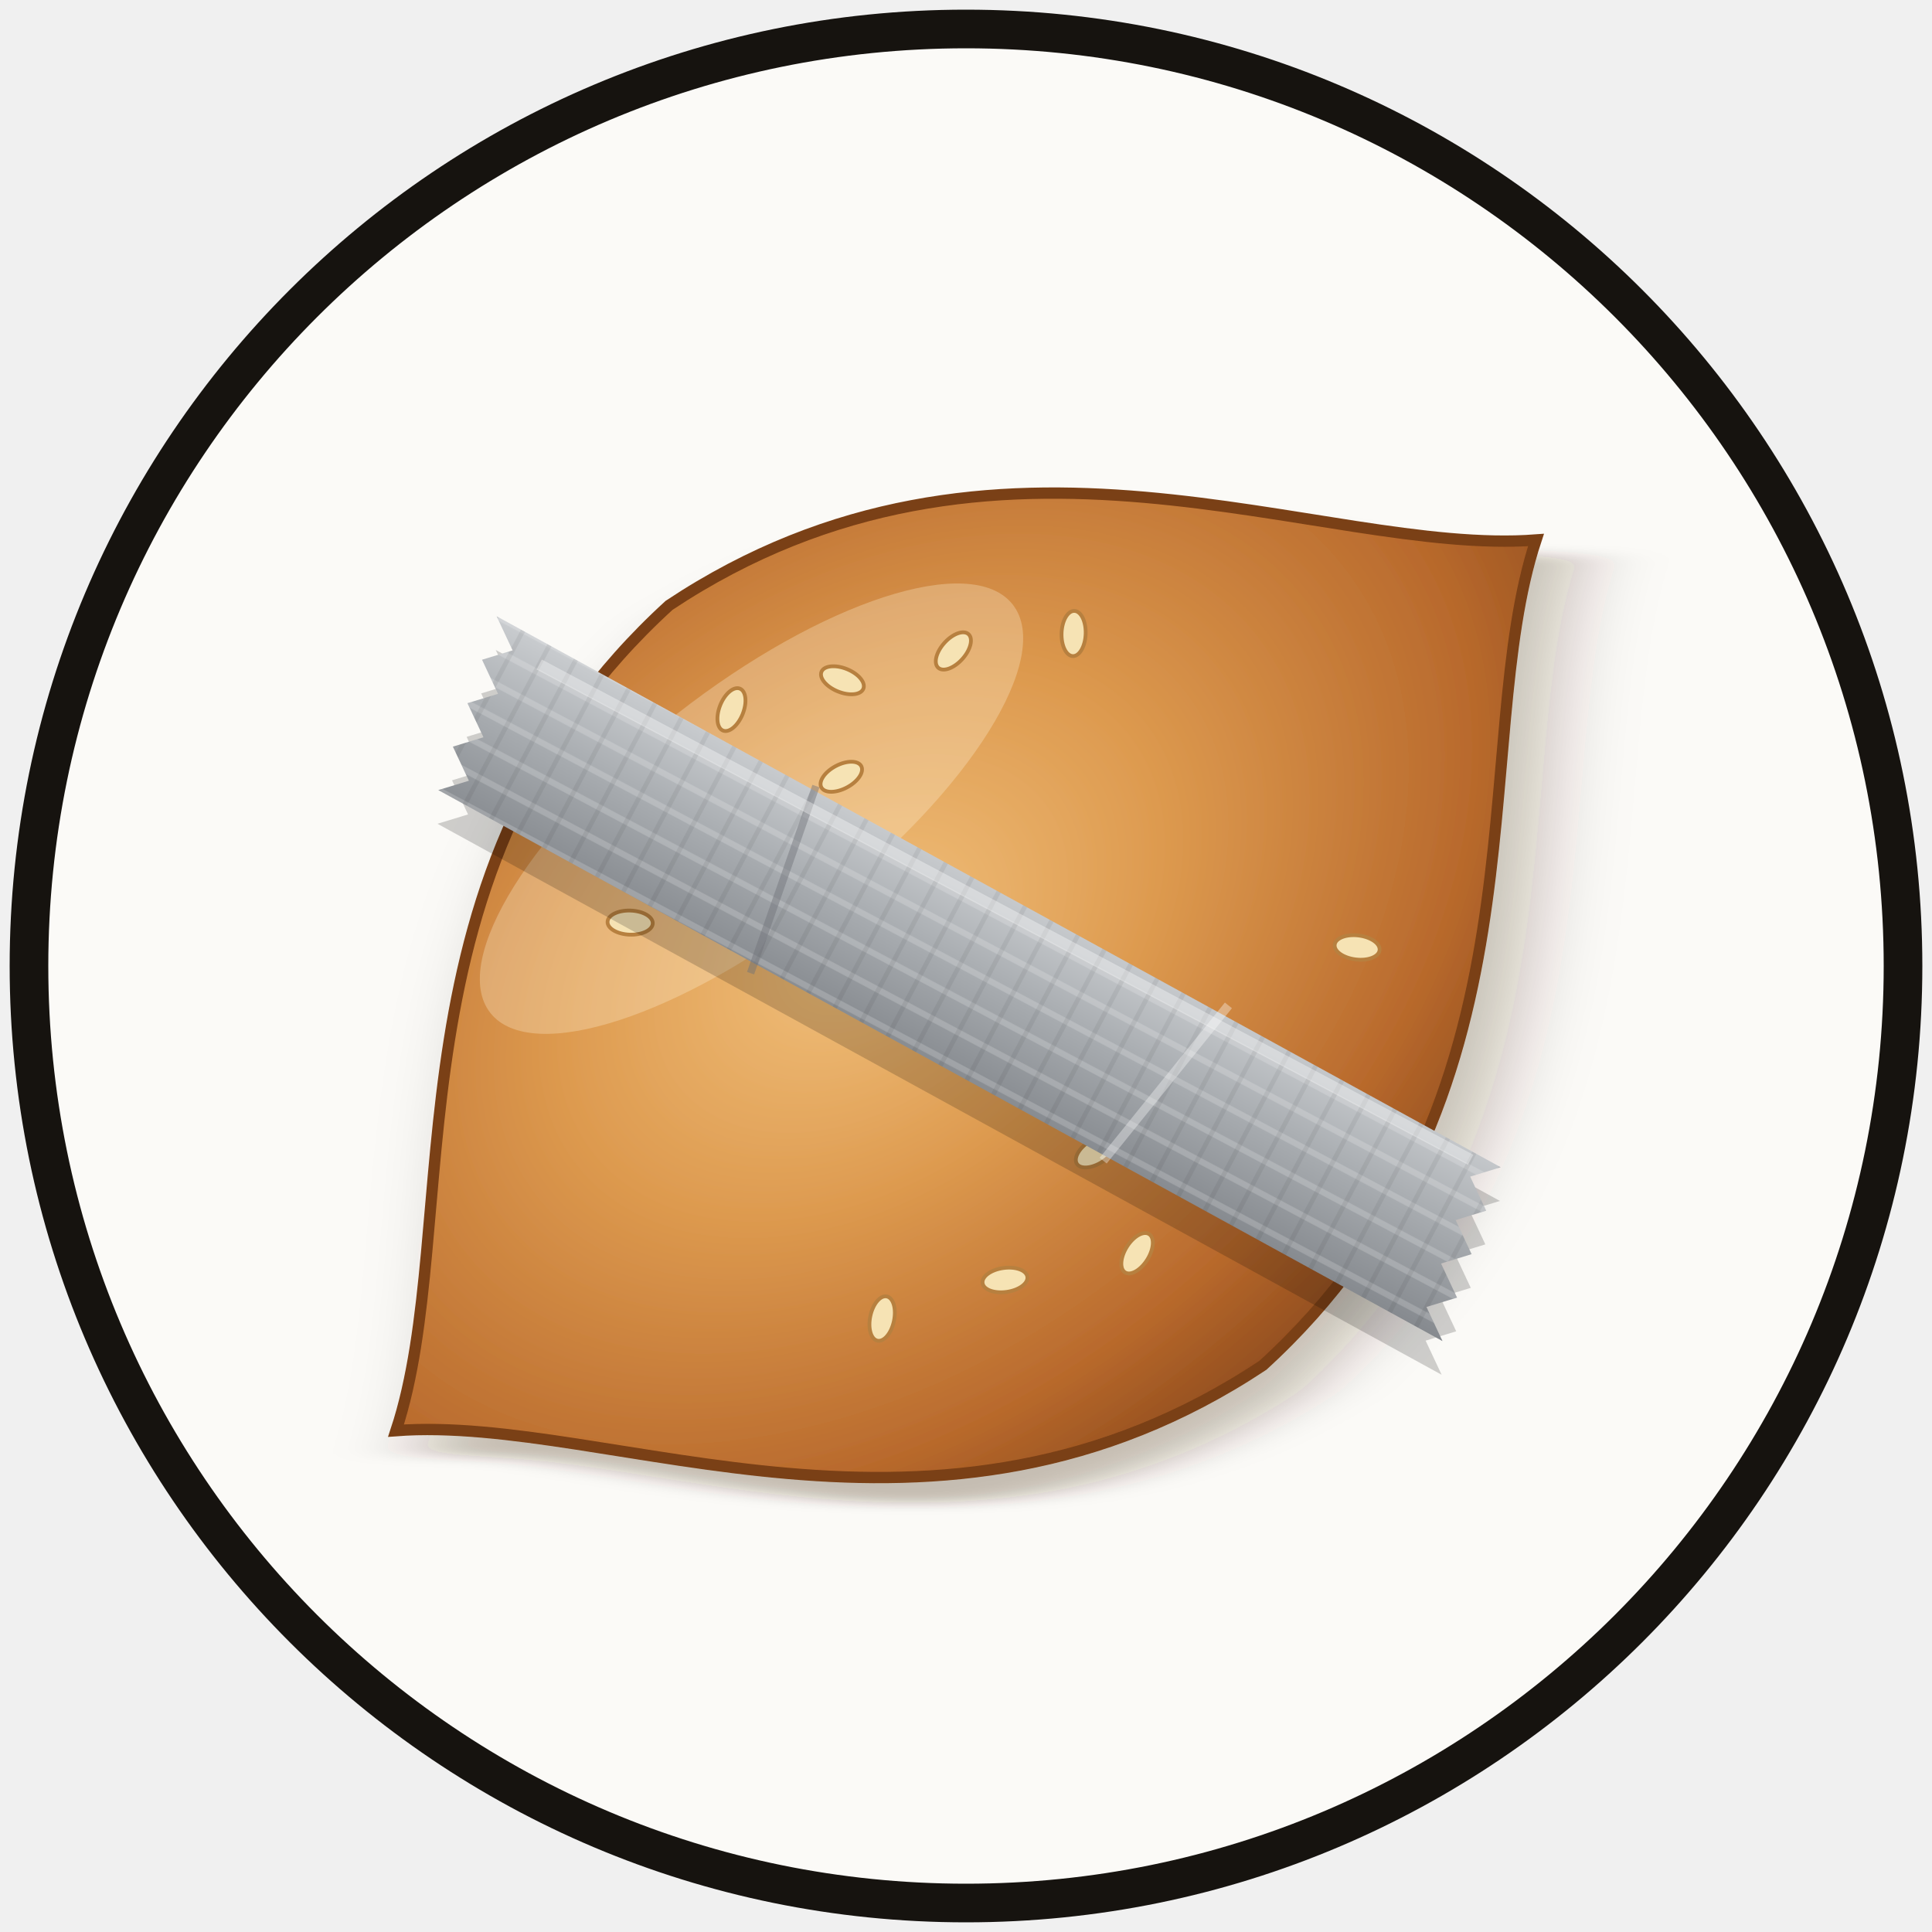
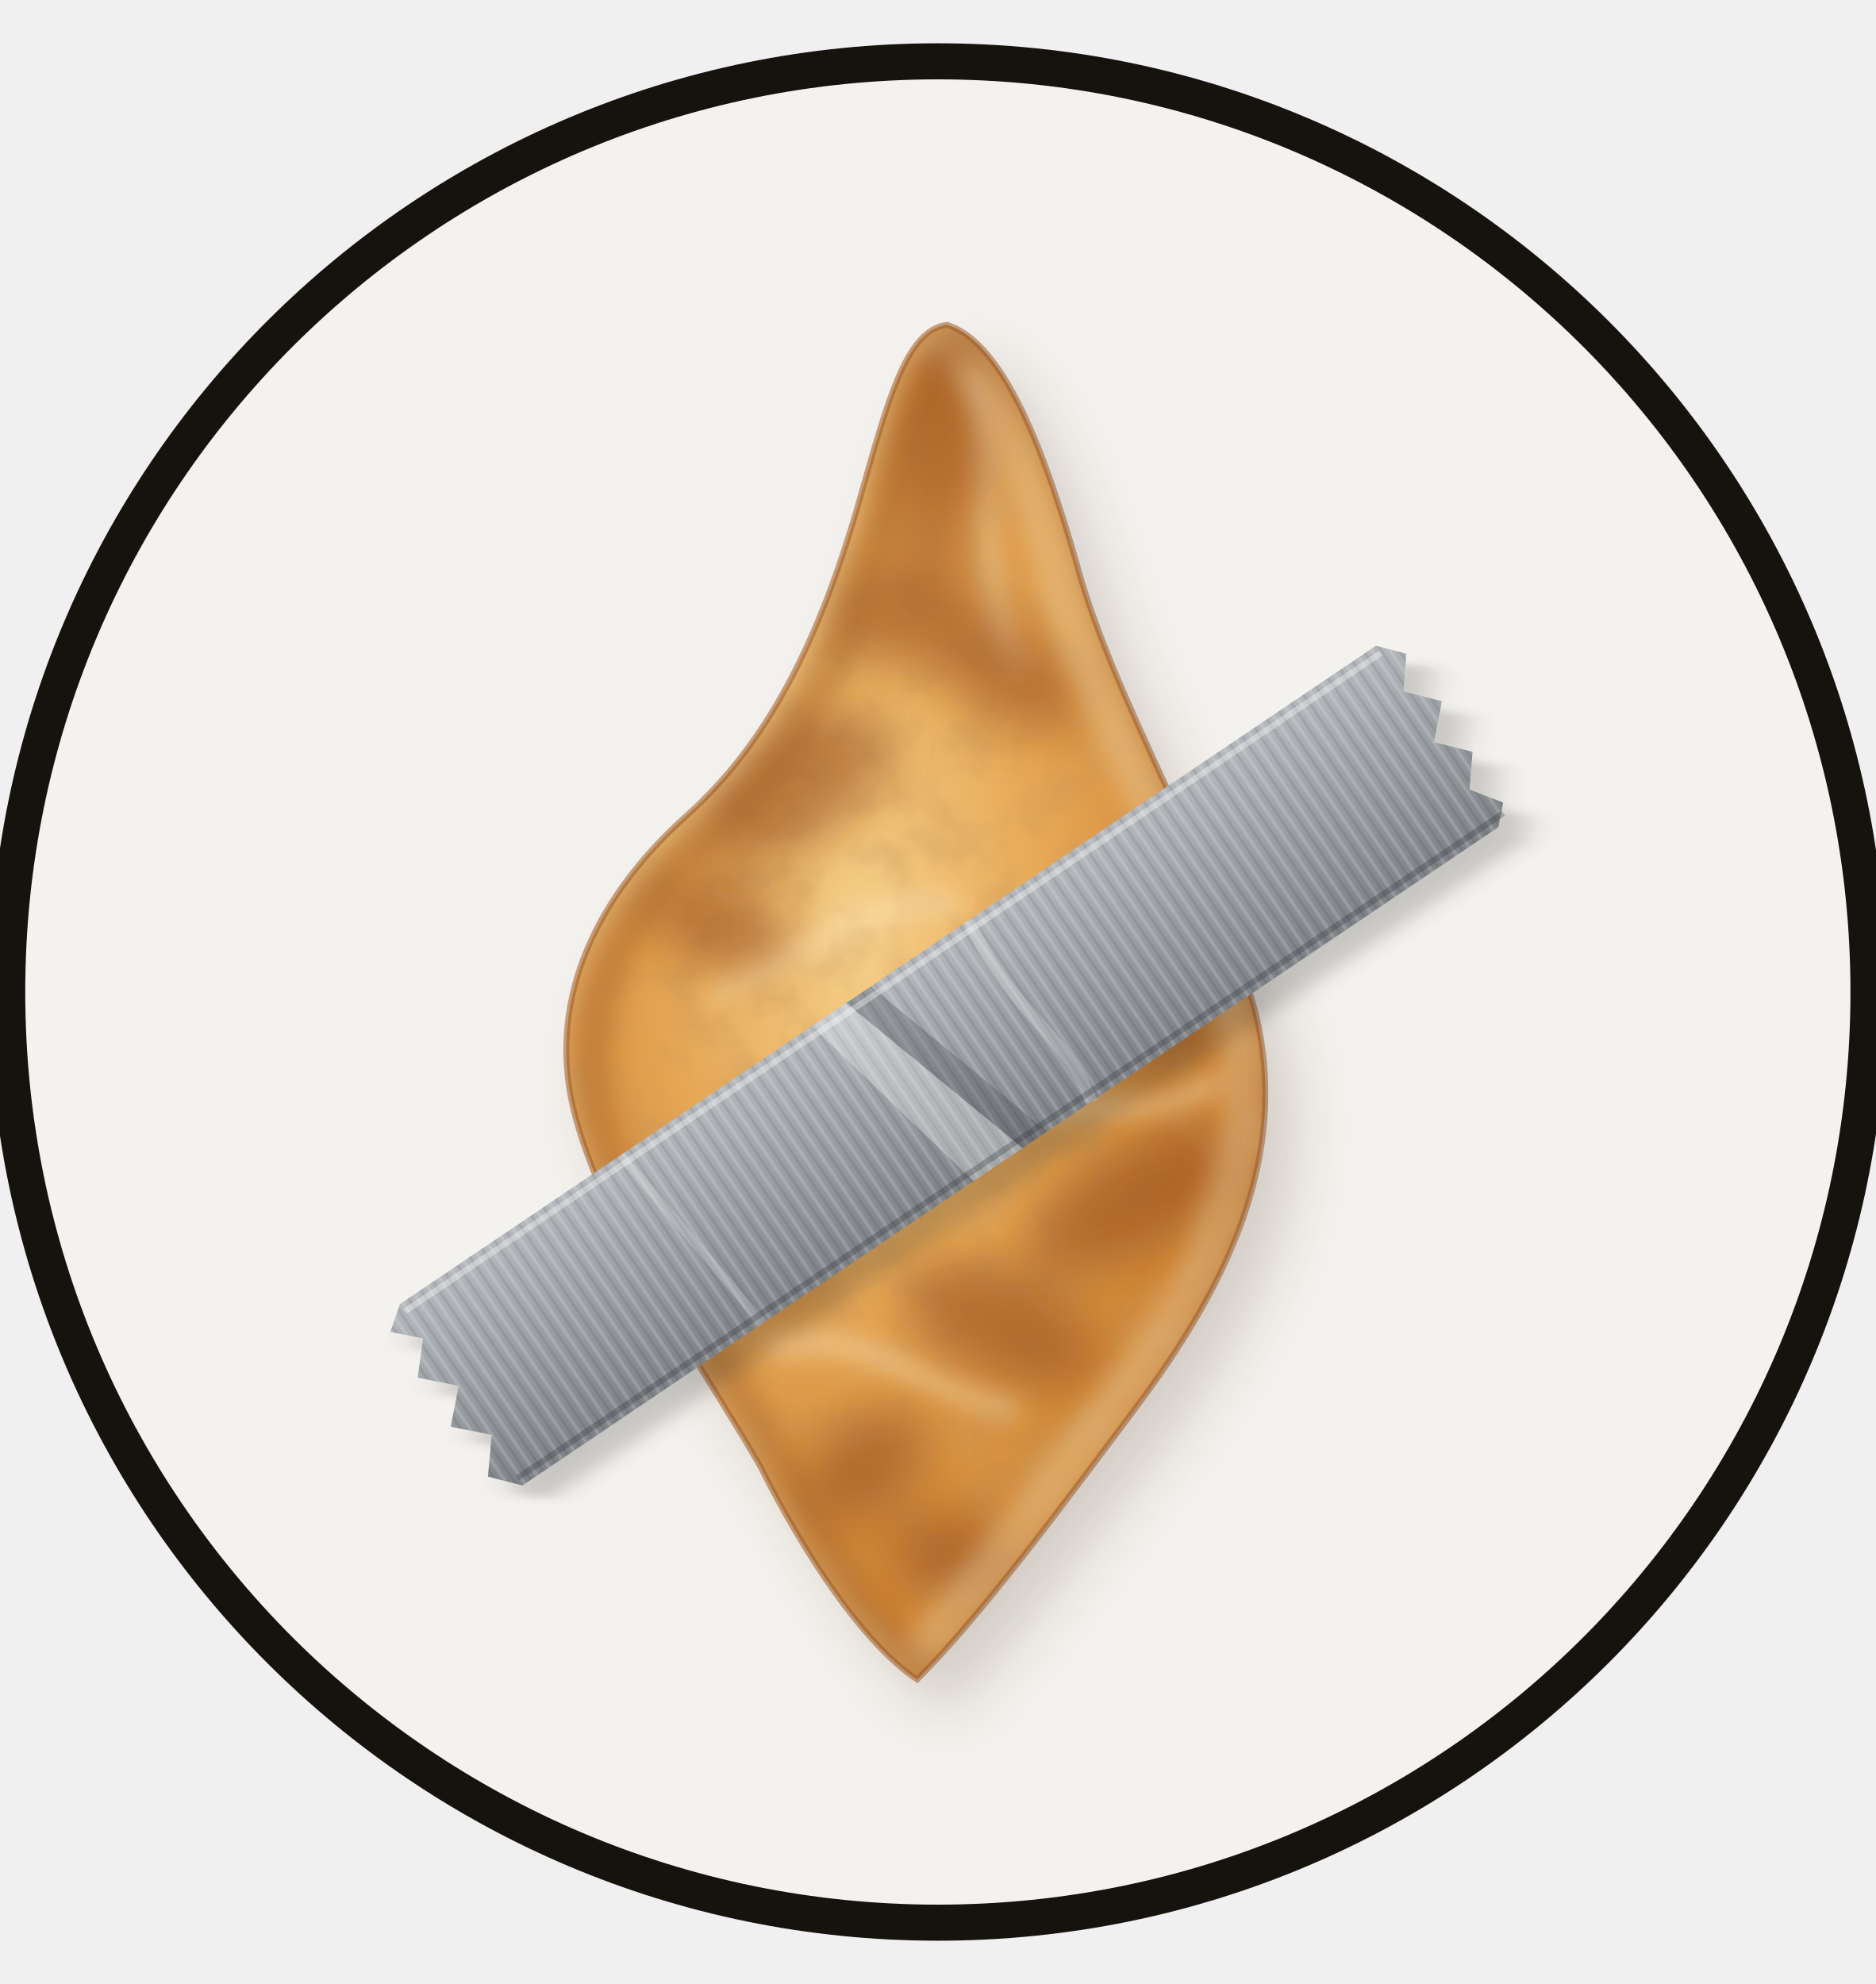
- <svg xmlns="http://www.w3.org/2000/svg" viewBox="0 0 200 200" class="" role="img" aria-label="The Iraqi Curator">
+ <svg xmlns="http://www.w3.org/2000/svg" viewBox="-35 -15 520 550" class="" role="img" aria-label="The Iraqi Curator">
  <defs>
-     <radialGradient id="crust-_R_0_" cx="46%" cy="40%" r="62%">
-       <stop offset="0%" stop-color="#f2c27e" />
-       <stop offset="38%" stop-color="#dd9a4f" />
-       <stop offset="78%" stop-color="#b8692c" />
-       <stop offset="100%" stop-color="#8d4a1c" />
+     <radialGradient id="crust-R0" cx="42%" cy="45%" r="65%">
+       <stop offset="0%" stop-color="#f6d08a" />
+       <stop offset="40%" stop-color="#e7a957" />
+       <stop offset="78%" stop-color="#cf8434" />
+       <stop offset="100%" stop-color="#a85d20" />
    </radialGradient>
-     <linearGradient id="tape-_R_0_" x1="0" y1="0" x2="0" y2="1">
-       <stop offset="0%" stop-color="#c9cccf" />
-       <stop offset="45%" stop-color="#a9adb1" />
-       <stop offset="100%" stop-color="#868a8f" />
+     <linearGradient id="tape-R0" x1="0" y1="0" x2="0" y2="1">
+       <stop offset="0%" stop-color="#b4b7bb" />
+       <stop offset="50%" stop-color="#9a9ea3" />
+       <stop offset="100%" stop-color="#7f8388" />
    </linearGradient>
-     <pattern id="weave-_R_0_" width="4" height="4" patternUnits="userSpaceOnUse">
-       <path d="M0 2h4" stroke="#ffffff" stroke-opacity="0.18" stroke-width="0.8" />
-       <path d="M2 0v4" stroke="#000000" stroke-opacity="0.06" stroke-width="0.6" />
+     <pattern id="ribs-R0" width="5" height="80" patternUnits="userSpaceOnUse">
+       <path d="M1 0 V80" stroke="#ffffff" stroke-opacity="0.16" stroke-width="1.2" />
+       <path d="M3.5 0 V80" stroke="#000000" stroke-opacity="0.08" stroke-width="1" />
    </pattern>
-     <filter id="shadow-_R_0_" x="-20%" y="-20%" width="140%" height="140%">
-       <feDropShadow dx="2" dy="5" stdDeviation="4" flood-color="#3b2410" flood-opacity="0.28" />
+     <clipPath id="loaf-clip-R0">
+       <path d="M228 34 C248 40 262 80 272 115 C284 160 318 215 332 265 C345 315 322 360 292 400 C268 432 240 470 218 492 C200 480 180 450 165 420 C145 385 112 340 102 300 C92 260 112 225 140 200 C168 175 185 140 198 95 C208 60 214 36 228 34 Z" />
+     </clipPath>
+     <filter id="crumb-R0">
+       <feTurbulence type="fractalNoise" baseFrequency="0.06" numOctaves="3" seed="7" />
+       <feColorMatrix values="0 0 0 0 0.55  0 0 0 0 0.3  0 0 0 0 0.1  0 0 0 1.1 -0.45" />
+     </filter>
+     <filter id="soft-R0" x="-20%" y="-20%" width="140%" height="140%">
+       <feGaussianBlur stdDeviation="4" />
+     </filter>
+     <filter id="bake-R0" x="-20%" y="-20%" width="140%" height="140%">
+       <feGaussianBlur stdDeviation="9" />
+     </filter>
+     <filter id="blur-R0" x="-20%" y="-20%" width="140%" height="140%">
+       <feGaussianBlur stdDeviation="10" />
    </filter>
  </defs>
-   <circle cx="100" cy="100" r="97" fill="#fbfaf7" stroke="#16130f" stroke-width="4" />
-   <g transform="translate(100 102) scale(0.78) translate(-100 -100)">
-     <g transform="rotate(-38 100 100)">
-       <path filter="url(#shadow-_R_0_)" fill="url(#crust-_R_0_)" stroke="#7a3f15" stroke-width="1.5" d="M4 100 C 28 84, 48 40, 100 36 C 152 40, 172 84, 196 100 C 172 116, 152 160, 100 164 C 48 160, 28 116, 4 100 Z" />
-       <ellipse cx="92" cy="64" rx="44" ry="16" fill="#fff3d6" opacity="0.3" />
-       <g fill="#f6e3b4" stroke="#b7803f" stroke-width="0.5">
-         <ellipse cx="84" cy="56" rx="3" ry="1.6" transform="rotate(20 84 56)" />
-         <ellipse cx="98" cy="52" rx="3" ry="1.6" transform="rotate(-30 98 52)" />
-         <ellipse cx="112" cy="58" rx="3" ry="1.6" transform="rotate(60 112 58)" />
-         <ellipse cx="126" cy="64" rx="3" ry="1.6" transform="rotate(-10 126 64)" />
-         <ellipse cx="70" cy="66" rx="3" ry="1.6" transform="rotate(40 70 66)" />
-         <ellipse cx="104" cy="68" rx="3" ry="1.6" transform="rotate(10 104 68)" />
-         <ellipse cx="140" cy="72" rx="3" ry="1.6" transform="rotate(-50 140 72)" />
-         <ellipse cx="80" cy="134" rx="3" ry="1.6" transform="rotate(30 80 134)" />
-         <ellipse cx="96" cy="142" rx="3" ry="1.6" transform="rotate(-20 96 142)" />
-         <ellipse cx="112" cy="136" rx="3" ry="1.6" transform="rotate(70 112 136)" />
-         <ellipse cx="128" cy="140" rx="3" ry="1.6" transform="rotate(15 128 140)" />
-         <ellipse cx="64" cy="128" rx="3" ry="1.6" transform="rotate(-40 64 128)" />
-         <ellipse cx="144" cy="128" rx="3" ry="1.6" transform="rotate(45 144 128)" />
-         <ellipse cx="100" cy="128" rx="3" ry="1.6" transform="rotate(5 100 128)" />
+   <circle cx="225" cy="260" r="258" fill="#f4f2ee" stroke="#16130f" stroke-width="10" />
+   <g transform="translate(225 262) scale(0.82) translate(-225 -262)">
+     <path d="M228 34 C248 40 262 80 272 115 C284 160 318 215 332 265 C345 315 322 360 292 400 C268 432 240 470 218 492 C200 480 180 450 165 420 C145 385 112 340 102 300 C92 260 112 225 140 200 C168 175 185 140 198 95 C208 60 214 36 228 34 Z" fill="#3a2410" opacity="0.18" transform="translate(10 12)" filter="url(#blur-R0)" />
+     <path d="M228 34 C248 40 262 80 272 115 C284 160 318 215 332 265 C345 315 322 360 292 400 C268 432 240 470 218 492 C200 480 180 450 165 420 C145 385 112 340 102 300 C92 260 112 225 140 200 C168 175 185 140 198 95 C208 60 214 36 228 34 Z" fill="url(#crust-R0)" />
+     <g clip-path="url(#loaf-clip-R0)">
+       <rect width="450" height="520" filter="url(#crumb-R0)" opacity="0.7" />
+       <g stroke="#fbe6bd" stroke-opacity="0.55" stroke-width="6" stroke-linecap="round" fill="none" filter="url(#soft-R0)">
+         <path d="M236 52 C246 90 236 120 252 150" />
+         <path d="M150 260 C180 250 196 228 230 230" />
+         <path d="M170 380 C200 372 214 392 250 400" />
+         <path d="M260 300 C280 296 300 304 318 290" />
      </g>
+       <g fill="#8f4512" opacity="0.55" filter="url(#bake-R0)">
+         <ellipse cx="228" cy="70" rx="16.2" ry="44" transform="rotate(10 228 70)" />
+         <ellipse cx="214" cy="130" rx="25.2" ry="17.6" transform="rotate(-20 214 130)" />
+         <ellipse cx="246" cy="150" rx="32.4" ry="15.4" transform="rotate(30 246 150)" />
+         <ellipse cx="176" cy="190" rx="36" ry="19.8" transform="rotate(-35 176 190)" />
+         <ellipse cx="150" cy="236" rx="25.2" ry="15.4" transform="rotate(20 150 236)" />
+         <ellipse cx="290" cy="330" rx="39.6" ry="17.6" transform="rotate(-30 290 330)" />
+         <ellipse cx="160" cy="340" rx="28.8" ry="15.4" transform="rotate(40 160 340)" />
+         <ellipse cx="246" cy="372" rx="36" ry="17.6" transform="rotate(25 246 372)" />
+         <ellipse cx="200" cy="420" rx="25.2" ry="15.4" transform="rotate(-40 200 420)" />
+         <ellipse cx="230" cy="450" rx="21.6" ry="13.2" transform="rotate(10 230 450)" />
+         <ellipse cx="300" cy="270" rx="18" ry="13.2" transform="rotate(0 300 270)" />
+       </g>
+       <path d="M228 34 C248 40 262 80 272 115 C284 160 318 215 332 265 C345 315 322 360 292 400 C268 432 240 470 218 492 C200 480 180 450 165 420 C145 385 112 340 102 300 C92 260 112 225 140 200 C168 175 185 140 198 95 C208 60 214 36 228 34 Z" fill="none" stroke="#f6e2b8" stroke-width="18" opacity="0.35" transform="translate(-6 0)" filter="url(#soft-R0)" />
+       <path d="M228 34 C248 40 262 80 272 115 C284 160 318 215 332 265 C345 315 322 360 292 400 C268 432 240 470 218 492 C200 480 180 450 165 420 C145 385 112 340 102 300 C92 260 112 225 140 200 C168 175 185 140 198 95 C208 60 214 36 228 34 Z" fill="none" stroke="#9a551f" stroke-width="14" opacity="0.35" transform="translate(8 4)" filter="url(#soft-R0)" />
    </g>
-     <g transform="rotate(28 100 100)">
-       <path fill="#000" opacity="0.18" transform="translate(2 4)" d="M22 86 l4 3 -3 3 4 3 -3 3 4 3 -3 3 4 3 -3 3 L178 112 l-4 -3 3 -3 -4 -3 3 -3 -4 -3 3 -3 -4 -3 3 -3 Z" />
-       <path fill="url(#tape-_R_0_)" d="M22 86 l4 3 -3 3 4 3 -3 3 4 3 -3 3 4 3 -3 3 L178 112 l-4 -3 3 -3 -4 -3 3 -3 -4 -3 3 -3 -4 -3 3 -3 Z" />
-       <path fill="url(#weave-_R_0_)" d="M22 86 l4 3 -3 3 4 3 -3 3 4 3 -3 3 4 3 -3 3 L178 112 l-4 -3 3 -3 -4 -3 3 -3 -4 -3 3 -3 -4 -3 3 -3 Z" />
-       <path d="M70 86 L74 112" stroke="#6f7378" stroke-opacity="0.45" stroke-width="1" />
-       <path d="M132 86 L127 112" stroke="#ffffff" stroke-opacity="0.35" stroke-width="1.2" />
-       <path d="M30 89 H170" stroke="#ffffff" stroke-opacity="0.35" stroke-width="1.5" />
+     <path d="M228 34 C248 40 262 80 272 115 C284 160 318 215 332 265 C345 315 322 360 292 400 C268 432 240 470 218 492 C200 480 180 450 165 420 C145 385 112 340 102 300 C92 260 112 225 140 200 C168 175 185 140 198 95 C208 60 214 36 228 34 Z" fill="none" stroke="#9a5a26" stroke-opacity="0.55" stroke-width="2" />
+     <g transform="rotate(-34 228 285)">
+       <path d="M30 248 L428 248 L435 256 L427 266 L436 276 L426 286 L435 296 L427 306 L434 316 L428 322 L30 322 L22 313 L31 302 L21 292 L31 282 L21 272 L30 262 L22 254 Z" fill="#2b2b2b" opacity="0.22" transform="translate(4 9)" filter="url(#soft-R0)" />
+       <path d="M30 248 L428 248 L435 256 L427 266 L436 276 L426 286 L435 296 L427 306 L434 316 L428 322 L30 322 L22 313 L31 302 L21 292 L31 282 L21 272 L30 262 L22 254 Z" fill="url(#tape-R0)" />
+       <path d="M30 248 L428 248 L435 256 L427 266 L436 276 L426 286 L435 296 L427 306 L434 316 L428 322 L30 322 L22 313 L31 302 L21 292 L31 282 L21 272 L30 262 L22 254 Z" fill="url(#ribs-R0)" />
+       <path d="M198 248 L214 322 L234 322 L212 248 Z" fill="#ffffff" opacity="0.3" />
+       <path d="M212 248 L234 322 L244 322 L222 248 Z" fill="#3c3f43" opacity="0.28" />
+       <path d="M262 248 C256 280 268 300 262 322" stroke="#ffffff" stroke-opacity="0.22" stroke-width="4" fill="none" />
+       <path d="M120 248 L128 322" stroke="#ffffff" stroke-opacity="0.2" stroke-width="3" />
+       <path d="M30 251 H428" stroke="#ffffff" stroke-opacity="0.35" stroke-width="2" />
+       <path d="M30 319 H432" stroke="#2f3236" stroke-opacity="0.3" stroke-width="2" />
    </g>
  </g>
</svg>
